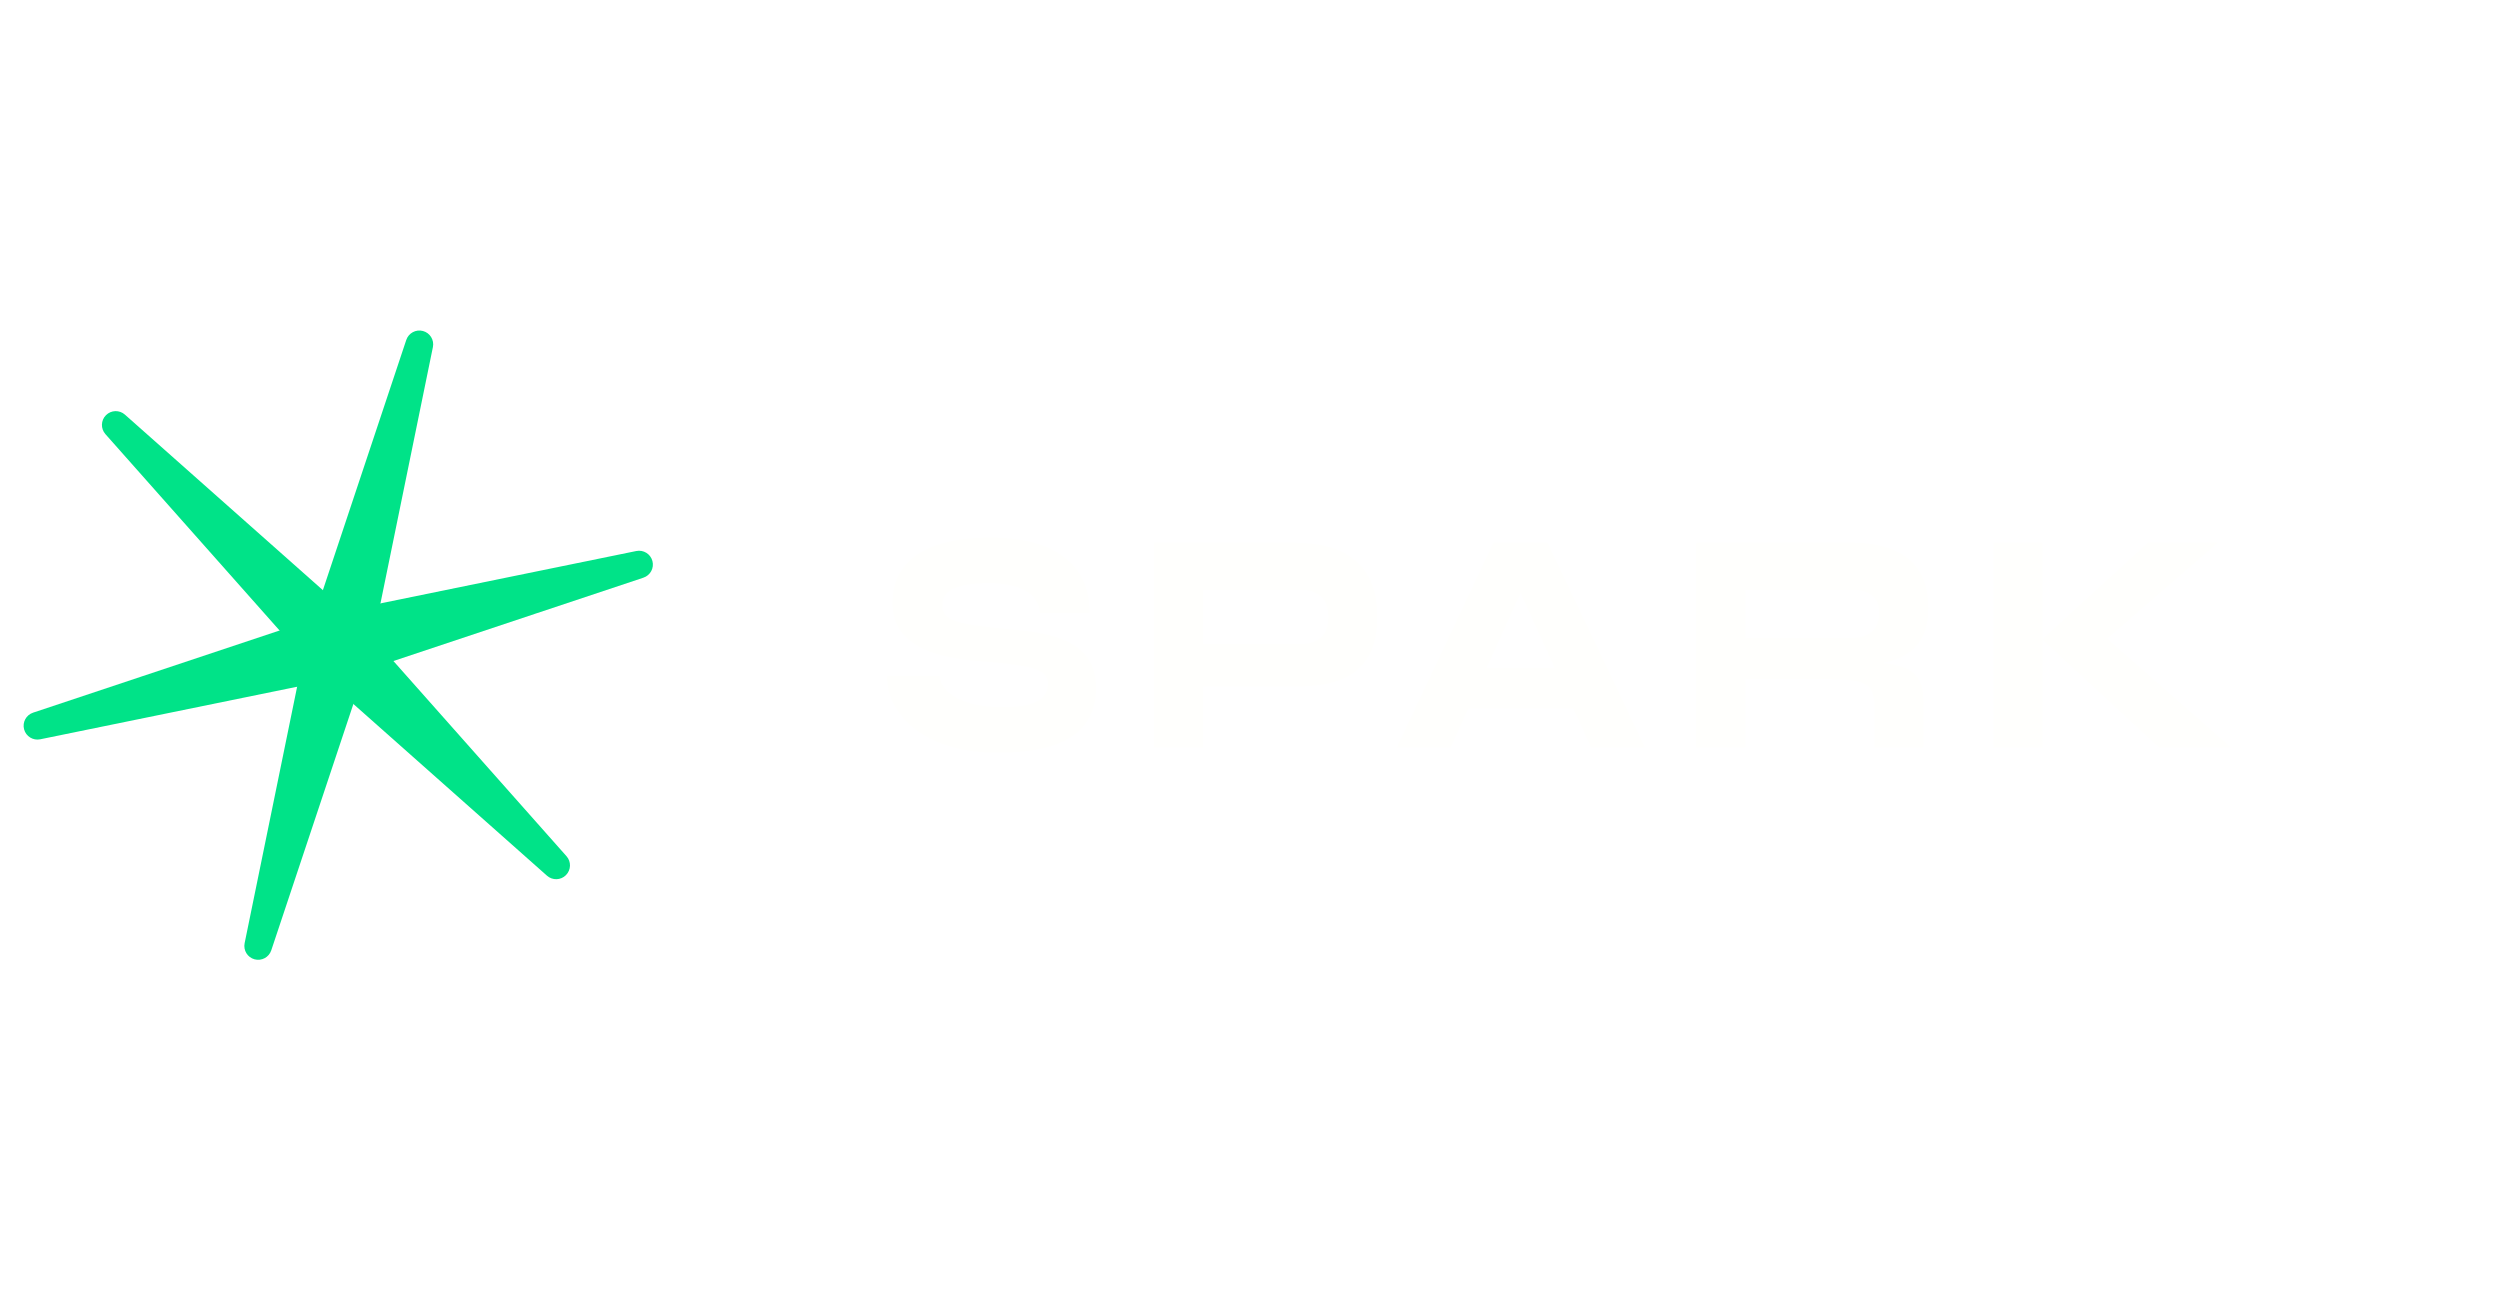
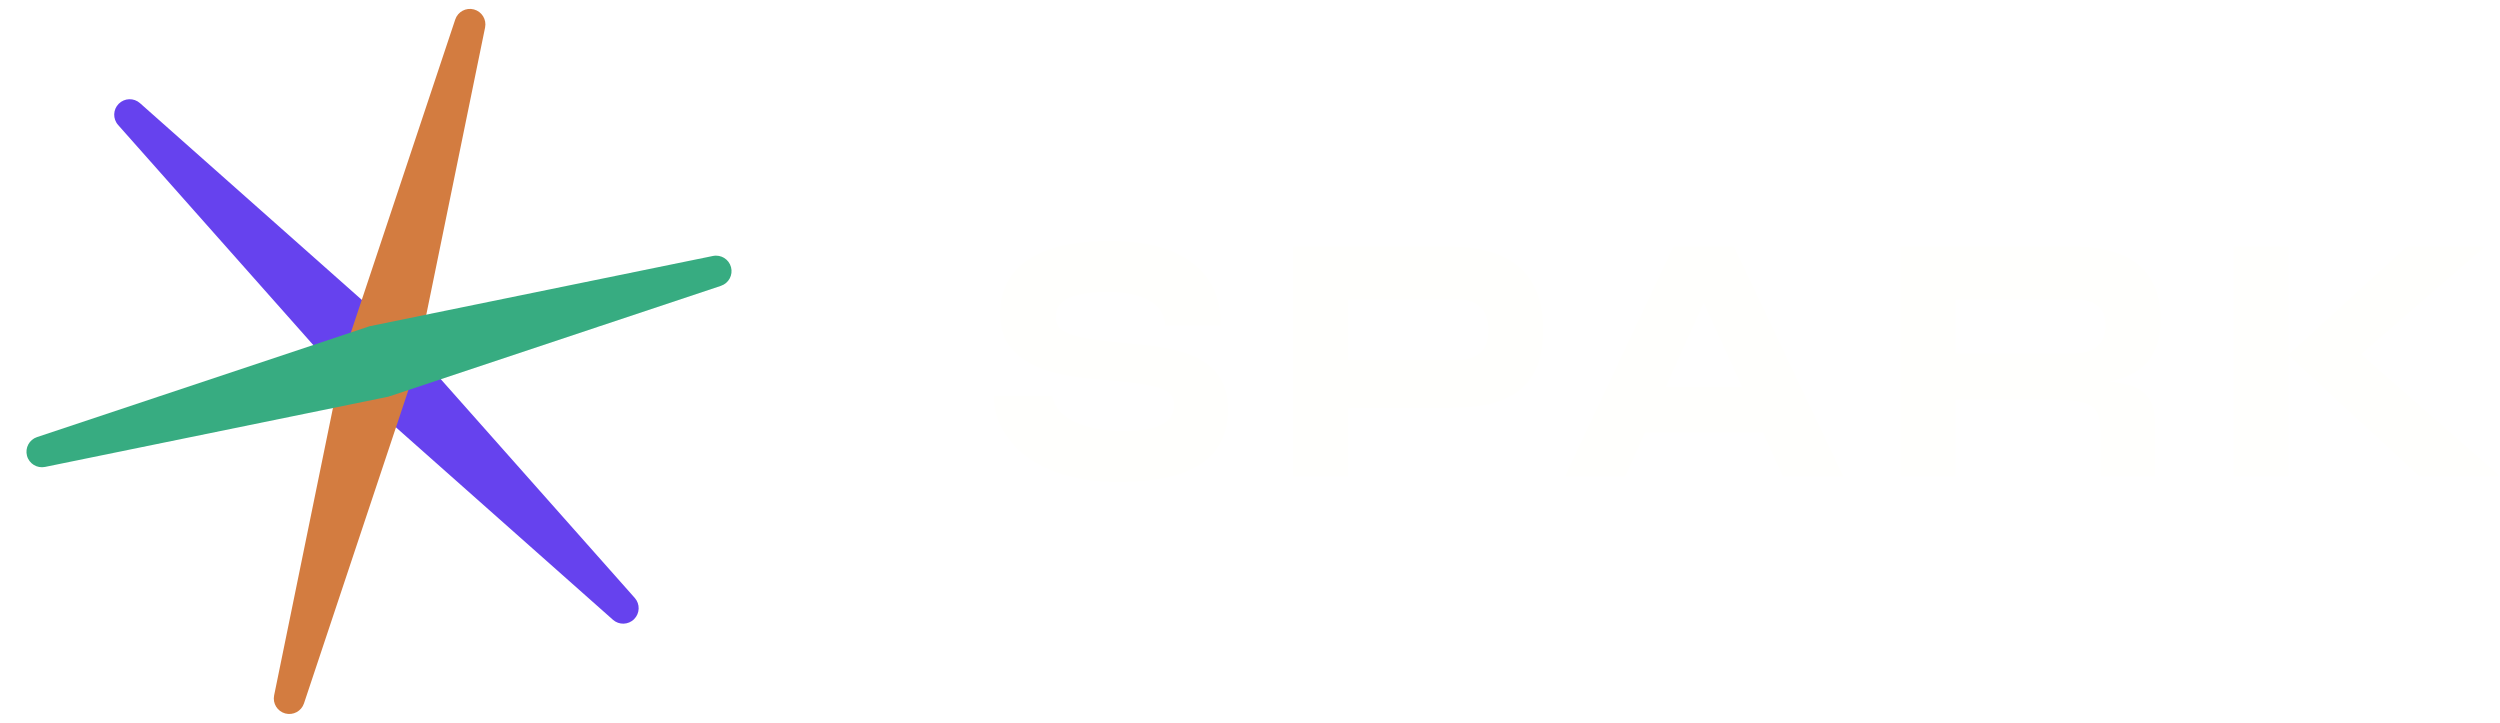
- <svg xmlns="http://www.w3.org/2000/svg" width="93" height="48" viewBox="0 0 93 48" fill="none">
-   <path d="M3.921 16.149C3.741 15.945 3.75 15.637 3.942 15.445C4.135 15.252 4.443 15.243 4.647 15.424L13.353 23.144L21.074 31.851C21.255 32.054 21.245 32.363 21.053 32.555C20.861 32.748 20.552 32.757 20.349 32.577L11.642 24.855L3.921 16.149Z" fill="#00E388" />
-   <path d="M15.113 12.647C15.199 12.389 15.471 12.243 15.734 12.313C15.996 12.383 16.159 12.646 16.104 12.912L13.771 24.313L10.091 35.353C10.005 35.611 9.733 35.757 9.471 35.687C9.208 35.617 9.046 35.354 9.1 35.087L11.434 23.687L15.113 12.647Z" fill="#00E388" />
-   <path d="M23.67 20.498C23.937 20.444 24.199 20.606 24.27 20.869C24.34 21.131 24.194 21.403 23.936 21.489L12.896 25.169L1.495 27.502C1.229 27.556 0.966 27.394 0.896 27.131C0.826 26.869 0.972 26.597 1.23 26.511L12.27 22.831L23.67 20.498Z" fill="#00E388" />
-   <path d="M33.001 25.148H34.941C34.975 25.377 35.093 25.582 35.296 25.763C35.499 25.937 35.77 26.071 36.109 26.166C36.447 26.26 36.834 26.308 37.267 26.308C37.68 26.308 38.012 26.276 38.262 26.213C38.513 26.142 38.696 26.043 38.811 25.917C38.926 25.783 38.983 25.617 38.983 25.42C38.983 25.239 38.902 25.097 38.74 24.994C38.577 24.892 38.31 24.813 37.937 24.757C37.565 24.694 37.053 24.639 36.404 24.592C35.909 24.552 35.462 24.485 35.063 24.39C34.67 24.288 34.335 24.15 34.057 23.976C33.779 23.803 33.566 23.59 33.417 23.337C33.275 23.077 33.204 22.769 33.204 22.414C33.204 21.901 33.339 21.468 33.61 21.112C33.881 20.75 34.287 20.473 34.829 20.284C35.371 20.095 36.044 20 36.85 20C38.042 20 38.956 20.245 39.593 20.734C40.23 21.223 40.541 21.913 40.528 22.805H38.689C38.655 22.418 38.469 22.138 38.13 21.965C37.792 21.783 37.341 21.692 36.779 21.692C36.237 21.692 35.814 21.755 35.51 21.882C35.205 22.008 35.053 22.225 35.053 22.532C35.053 22.667 35.09 22.781 35.164 22.876C35.245 22.97 35.381 23.049 35.571 23.112C35.76 23.175 36.024 23.231 36.363 23.278C36.701 23.325 37.125 23.373 37.633 23.42C38.154 23.46 38.611 23.527 39.004 23.621C39.397 23.716 39.722 23.85 39.979 24.024C40.243 24.189 40.439 24.402 40.568 24.663C40.703 24.915 40.771 25.227 40.771 25.598C40.771 26.118 40.643 26.556 40.385 26.911C40.135 27.266 39.739 27.538 39.197 27.728C38.655 27.909 37.954 28 37.094 28C36.539 28 36.041 27.945 35.601 27.834C35.168 27.732 34.785 27.586 34.453 27.396C34.121 27.207 33.847 26.99 33.63 26.746C33.414 26.493 33.251 26.233 33.143 25.965C33.041 25.688 32.994 25.416 33.001 25.148Z" fill="#FFFFFD" />
-   <path d="M44.589 25.538V23.953H48.419C48.717 23.953 48.957 23.874 49.14 23.716C49.323 23.55 49.414 23.298 49.414 22.959C49.414 22.604 49.323 22.347 49.14 22.189C48.957 22.024 48.717 21.941 48.419 21.941H44.752V27.811H42.923V20.189H48.185C48.612 20.189 49.008 20.237 49.373 20.331C49.746 20.426 50.071 20.58 50.349 20.793C50.626 21.006 50.843 21.29 50.999 21.645C51.154 21.992 51.232 22.43 51.232 22.959C51.232 23.471 51.154 23.897 50.999 24.237C50.843 24.568 50.626 24.832 50.349 25.03C50.071 25.219 49.746 25.353 49.373 25.432C49.008 25.503 48.612 25.538 48.185 25.538H44.589Z" fill="#FFFFFD" />
-   <path d="M53.849 26.355V24.852H59.243V26.355H53.849ZM51.96 27.811L55.556 20.189H57.567L61.194 27.811H59.192L56.064 20.959H57.059L53.961 27.811H51.96Z" fill="#FFFFFD" />
-   <path d="M63.098 27.811V20.189H68.919C69.467 20.189 69.951 20.272 70.371 20.438C70.798 20.596 71.13 20.852 71.367 21.207C71.61 21.562 71.732 22.032 71.732 22.615C71.732 23.01 71.671 23.341 71.549 23.61C71.434 23.87 71.272 24.079 71.062 24.237C70.852 24.395 70.608 24.513 70.331 24.592C70.06 24.671 69.772 24.722 69.467 24.746L69.091 24.615C69.694 24.623 70.175 24.667 70.534 24.746C70.893 24.825 71.15 24.966 71.306 25.172C71.468 25.377 71.549 25.677 71.549 26.071V27.811H69.731V26.272C69.731 26.004 69.687 25.799 69.599 25.657C69.518 25.507 69.355 25.404 69.112 25.349C68.875 25.294 68.519 25.266 68.045 25.266H64.927V27.811H63.098ZM64.927 23.728H68.919C69.223 23.728 69.464 23.649 69.64 23.491C69.816 23.333 69.904 23.101 69.904 22.793C69.904 22.501 69.816 22.288 69.64 22.154C69.464 22.012 69.223 21.941 68.919 21.941H64.927V23.728Z" fill="#FFFFFD" />
-   <path d="M78.013 24.083L78.002 23.42L83 27.811H80.318L75.971 23.787L79.902 20.189H82.502L78.013 24.083ZM74.153 20.189H75.981V27.811H74.153V20.189Z" fill="#FFFFFD" />
+ <svg xmlns="http://www.w3.org/2000/svg" width="83" height="24" viewBox="0 0 83 24" fill="none">
+   <path d="M3.921 4.149C3.741 3.946 3.75 3.637 3.942 3.445C4.135 3.252 4.443 3.243 4.647 3.424L13.353 11.145L21.074 19.851C21.255 20.055 21.245 20.363 21.053 20.555C20.861 20.748 20.552 20.757 20.349 20.576L11.642 12.855L3.921 4.149Z" fill="#6642EE" />
+   <path d="M15.114 0.647C15.2 0.389 15.472 0.243 15.734 0.313C15.997 0.384 16.159 0.646 16.105 0.913L13.771 12.313L10.092 23.353C10.006 23.611 9.734 23.757 9.471 23.687C9.209 23.616 9.046 23.354 9.101 23.087L11.434 11.687L15.114 0.647Z" fill="#D37C40" />
+   <path d="M23.67 8.498C23.937 8.444 24.199 8.606 24.27 8.869C24.34 9.131 24.194 9.403 23.936 9.489L12.896 13.169L1.495 15.502C1.229 15.556 0.966 15.394 0.896 15.132C0.826 14.869 0.972 14.597 1.23 14.511L12.27 10.831L23.67 8.498Z" fill="#37AC81" />
+   <path d="M33.001 13.148H34.941C34.975 13.377 35.093 13.582 35.296 13.763C35.499 13.937 35.77 14.071 36.109 14.166C36.447 14.26 36.834 14.308 37.267 14.308C37.68 14.308 38.012 14.276 38.262 14.213C38.513 14.142 38.696 14.043 38.811 13.917C38.926 13.783 38.983 13.617 38.983 13.42C38.983 13.239 38.902 13.097 38.74 12.994C38.577 12.892 38.31 12.813 37.937 12.757C37.565 12.694 37.053 12.639 36.404 12.592C35.909 12.552 35.462 12.485 35.063 12.39C34.67 12.288 34.335 12.15 34.057 11.976C33.779 11.803 33.566 11.59 33.417 11.337C33.275 11.077 33.204 10.769 33.204 10.414C33.204 9.901 33.339 9.467 33.61 9.112C33.881 8.75 34.287 8.473 34.829 8.284C35.371 8.095 36.044 8 36.85 8C38.042 8 38.956 8.245 39.593 8.734C40.23 9.223 40.541 9.913 40.528 10.805H38.689C38.655 10.418 38.469 10.138 38.13 9.964C37.792 9.783 37.341 9.692 36.779 9.692C36.237 9.692 35.814 9.755 35.51 9.882C35.205 10.008 35.053 10.225 35.053 10.533C35.053 10.667 35.09 10.781 35.164 10.876C35.245 10.97 35.381 11.049 35.571 11.112C35.76 11.175 36.024 11.231 36.363 11.278C36.701 11.325 37.125 11.373 37.633 11.42C38.154 11.46 38.611 11.527 39.004 11.621C39.397 11.716 39.722 11.85 39.979 12.024C40.243 12.189 40.439 12.402 40.568 12.663C40.703 12.915 40.771 13.227 40.771 13.598C40.771 14.118 40.643 14.556 40.385 14.911C40.135 15.266 39.739 15.539 39.197 15.728C38.655 15.909 37.954 16 37.094 16C36.539 16 36.041 15.945 35.601 15.834C35.168 15.732 34.785 15.586 34.453 15.396C34.121 15.207 33.847 14.99 33.63 14.746C33.414 14.493 33.251 14.233 33.143 13.964C33.041 13.688 32.994 13.416 33.001 13.148Z" fill="#FFFFFD" />
+   <path d="M44.589 13.539V11.953H48.419C48.717 11.953 48.957 11.874 49.14 11.716C49.323 11.55 49.414 11.298 49.414 10.959C49.414 10.604 49.323 10.347 49.14 10.189C48.957 10.024 48.717 9.941 48.419 9.941H44.752V15.811H42.923V8.189H48.185C48.612 8.189 49.008 8.237 49.373 8.331C49.746 8.426 50.071 8.58 50.349 8.793C50.626 9.006 50.843 9.29 50.999 9.645C51.154 9.992 51.232 10.43 51.232 10.959C51.232 11.471 51.154 11.897 50.999 12.237C50.843 12.568 50.626 12.832 50.349 13.03C50.071 13.219 49.746 13.353 49.373 13.432C49.008 13.503 48.612 13.539 48.185 13.539H44.589Z" fill="#FFFFFD" />
+   <path d="M53.849 14.355V12.852H59.243V14.355H53.849ZM51.96 15.811L55.556 8.189H57.567L61.194 15.811H59.192L56.064 8.959H57.059L53.961 15.811H51.96Z" fill="#FFFFFD" />
+   <path d="M63.098 15.811V8.189H68.919C69.467 8.189 69.951 8.272 70.371 8.438C70.798 8.596 71.13 8.852 71.367 9.207C71.61 9.562 71.732 10.032 71.732 10.615C71.732 11.01 71.671 11.341 71.549 11.61C71.434 11.87 71.272 12.079 71.062 12.237C70.852 12.395 70.608 12.513 70.331 12.592C70.06 12.671 69.772 12.722 69.467 12.746L69.091 12.615C69.694 12.623 70.175 12.667 70.534 12.746C70.893 12.825 71.15 12.966 71.306 13.172C71.468 13.377 71.549 13.677 71.549 14.071V15.811H69.731V14.272C69.731 14.004 69.687 13.799 69.599 13.657C69.518 13.507 69.355 13.404 69.112 13.349C68.875 13.294 68.519 13.266 68.045 13.266H64.927V15.811H63.098ZM64.927 11.728H68.919C69.223 11.728 69.464 11.649 69.64 11.491C69.816 11.333 69.904 11.101 69.904 10.793C69.904 10.501 69.816 10.288 69.64 10.154C69.464 10.012 69.223 9.941 68.919 9.941H64.927V11.728Z" fill="#FFFFFD" />
+   <path d="M78.013 12.083L78.002 11.42L83 15.811H80.318L75.971 11.787L79.902 8.189H82.502L78.013 12.083ZM74.153 8.189H75.981V15.811H74.153V8.189Z" fill="#FFFFFD" />
</svg>
